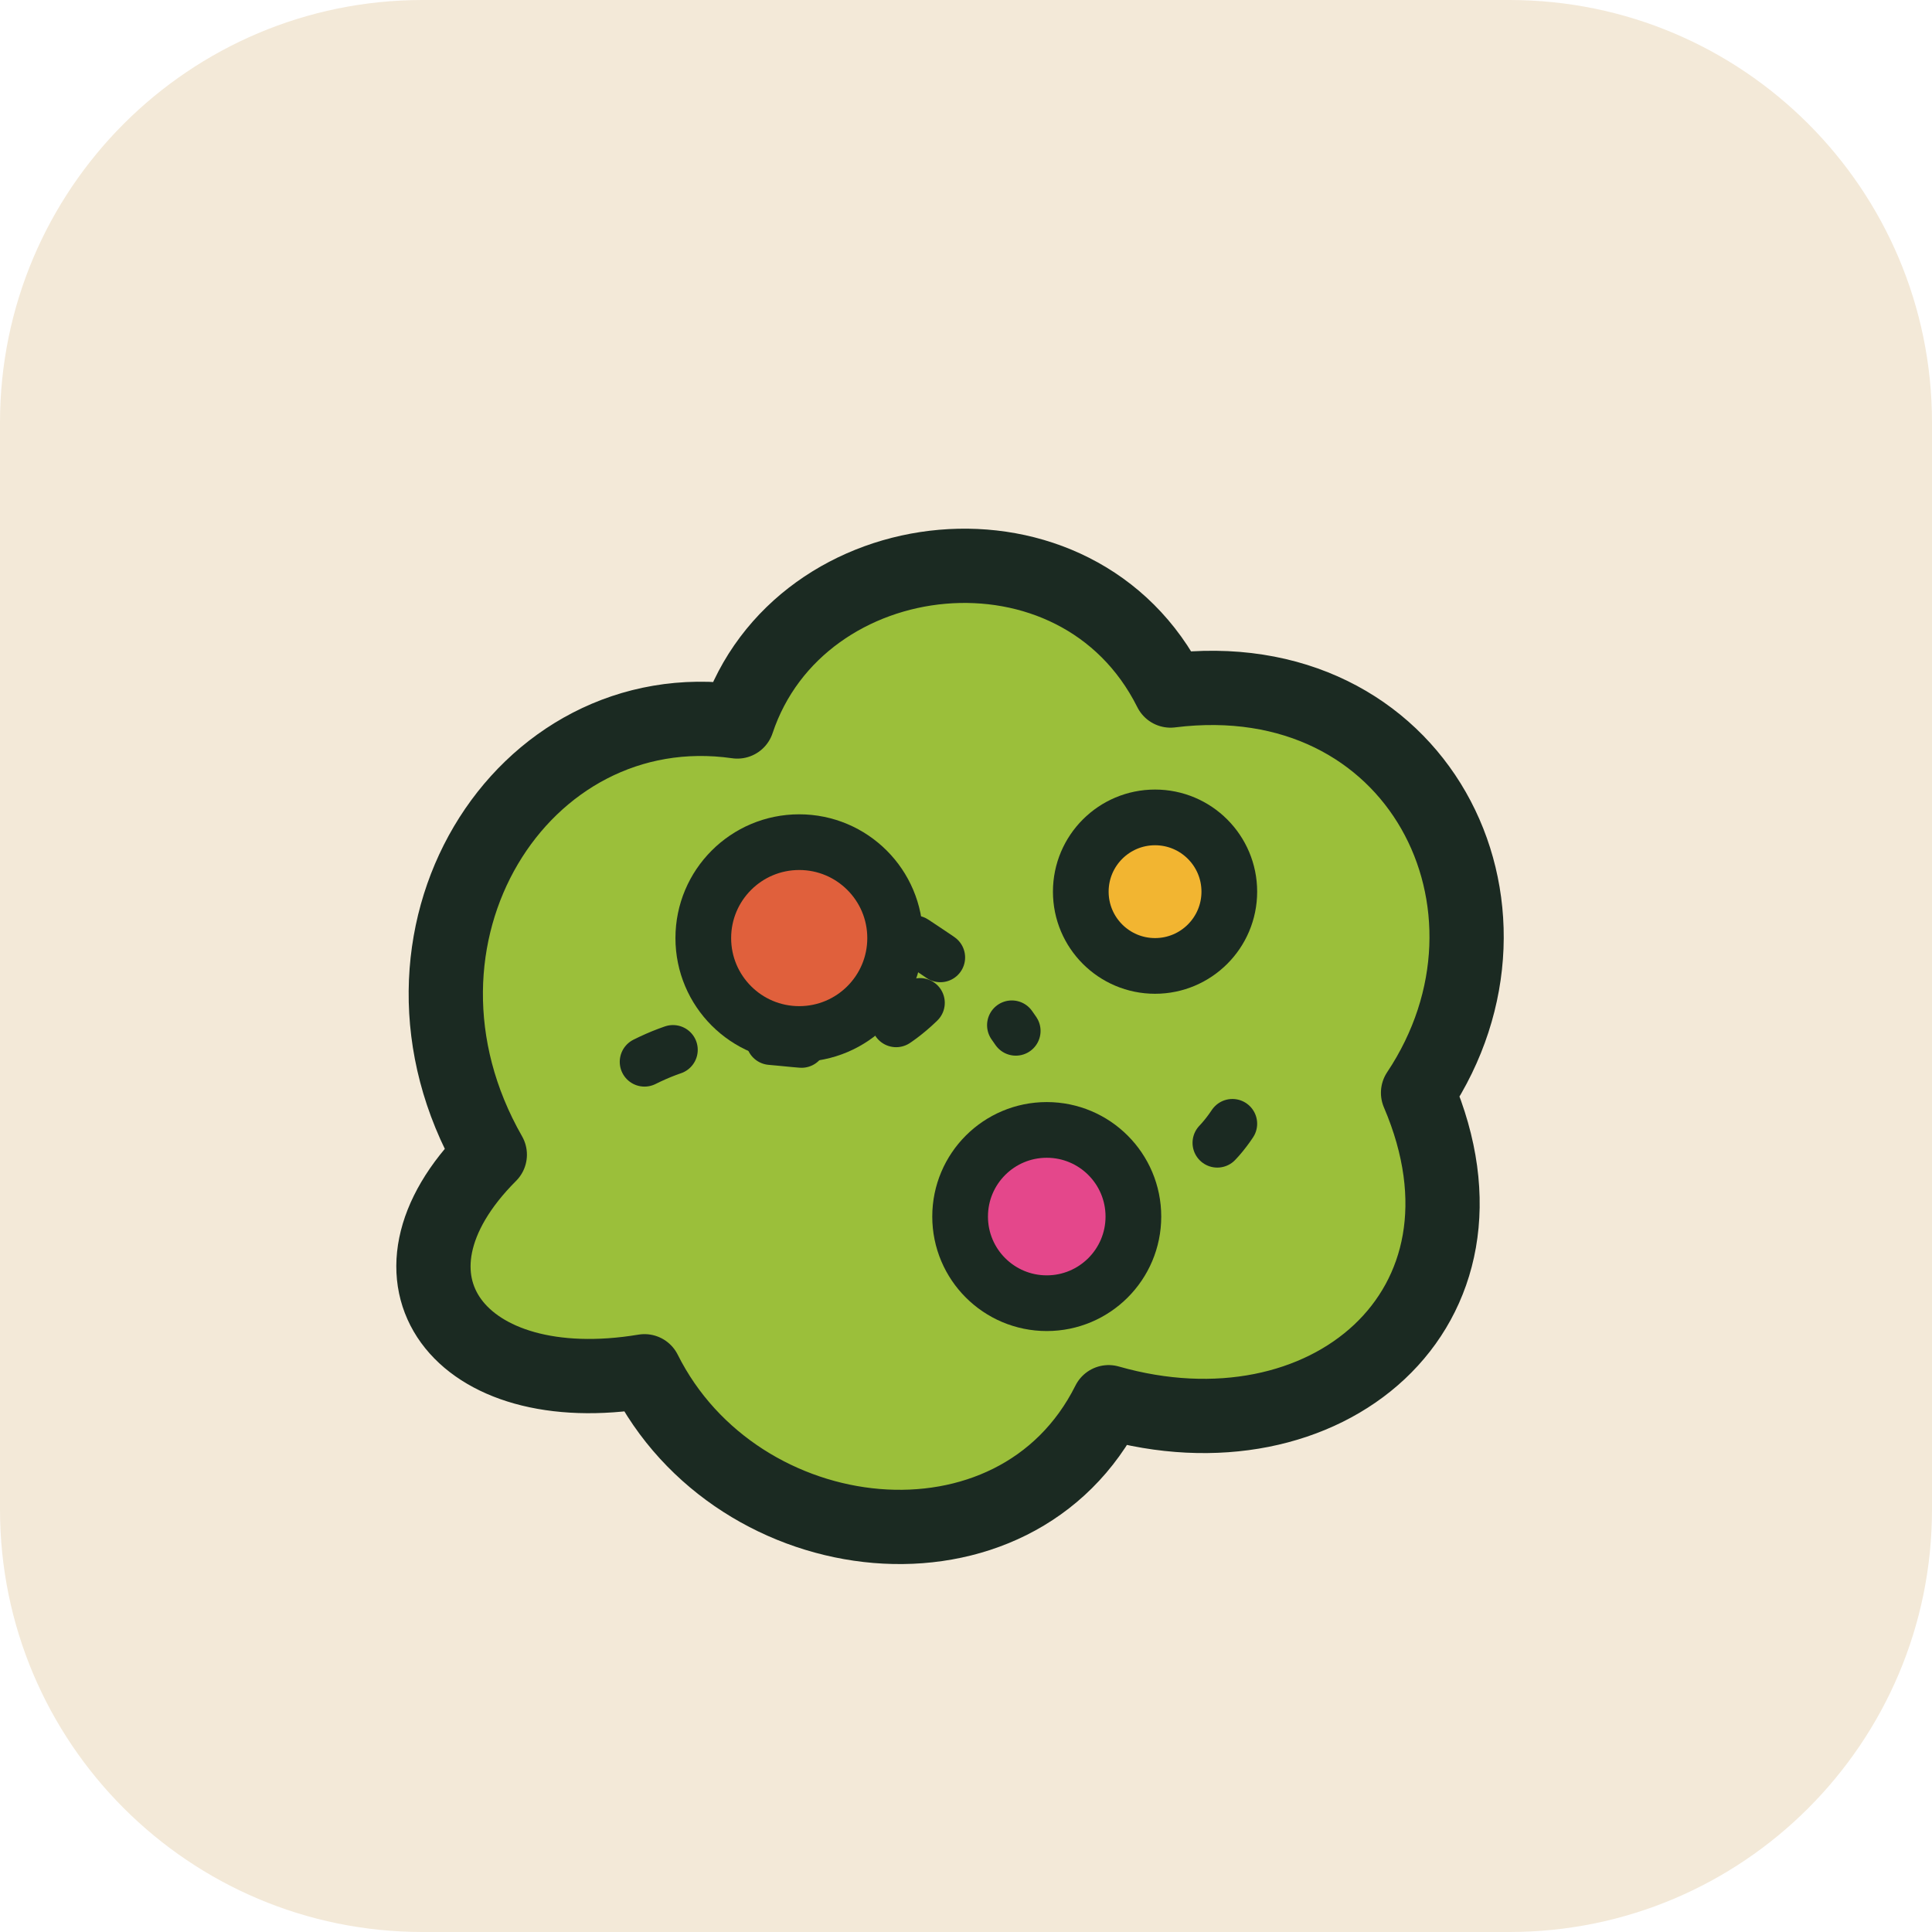
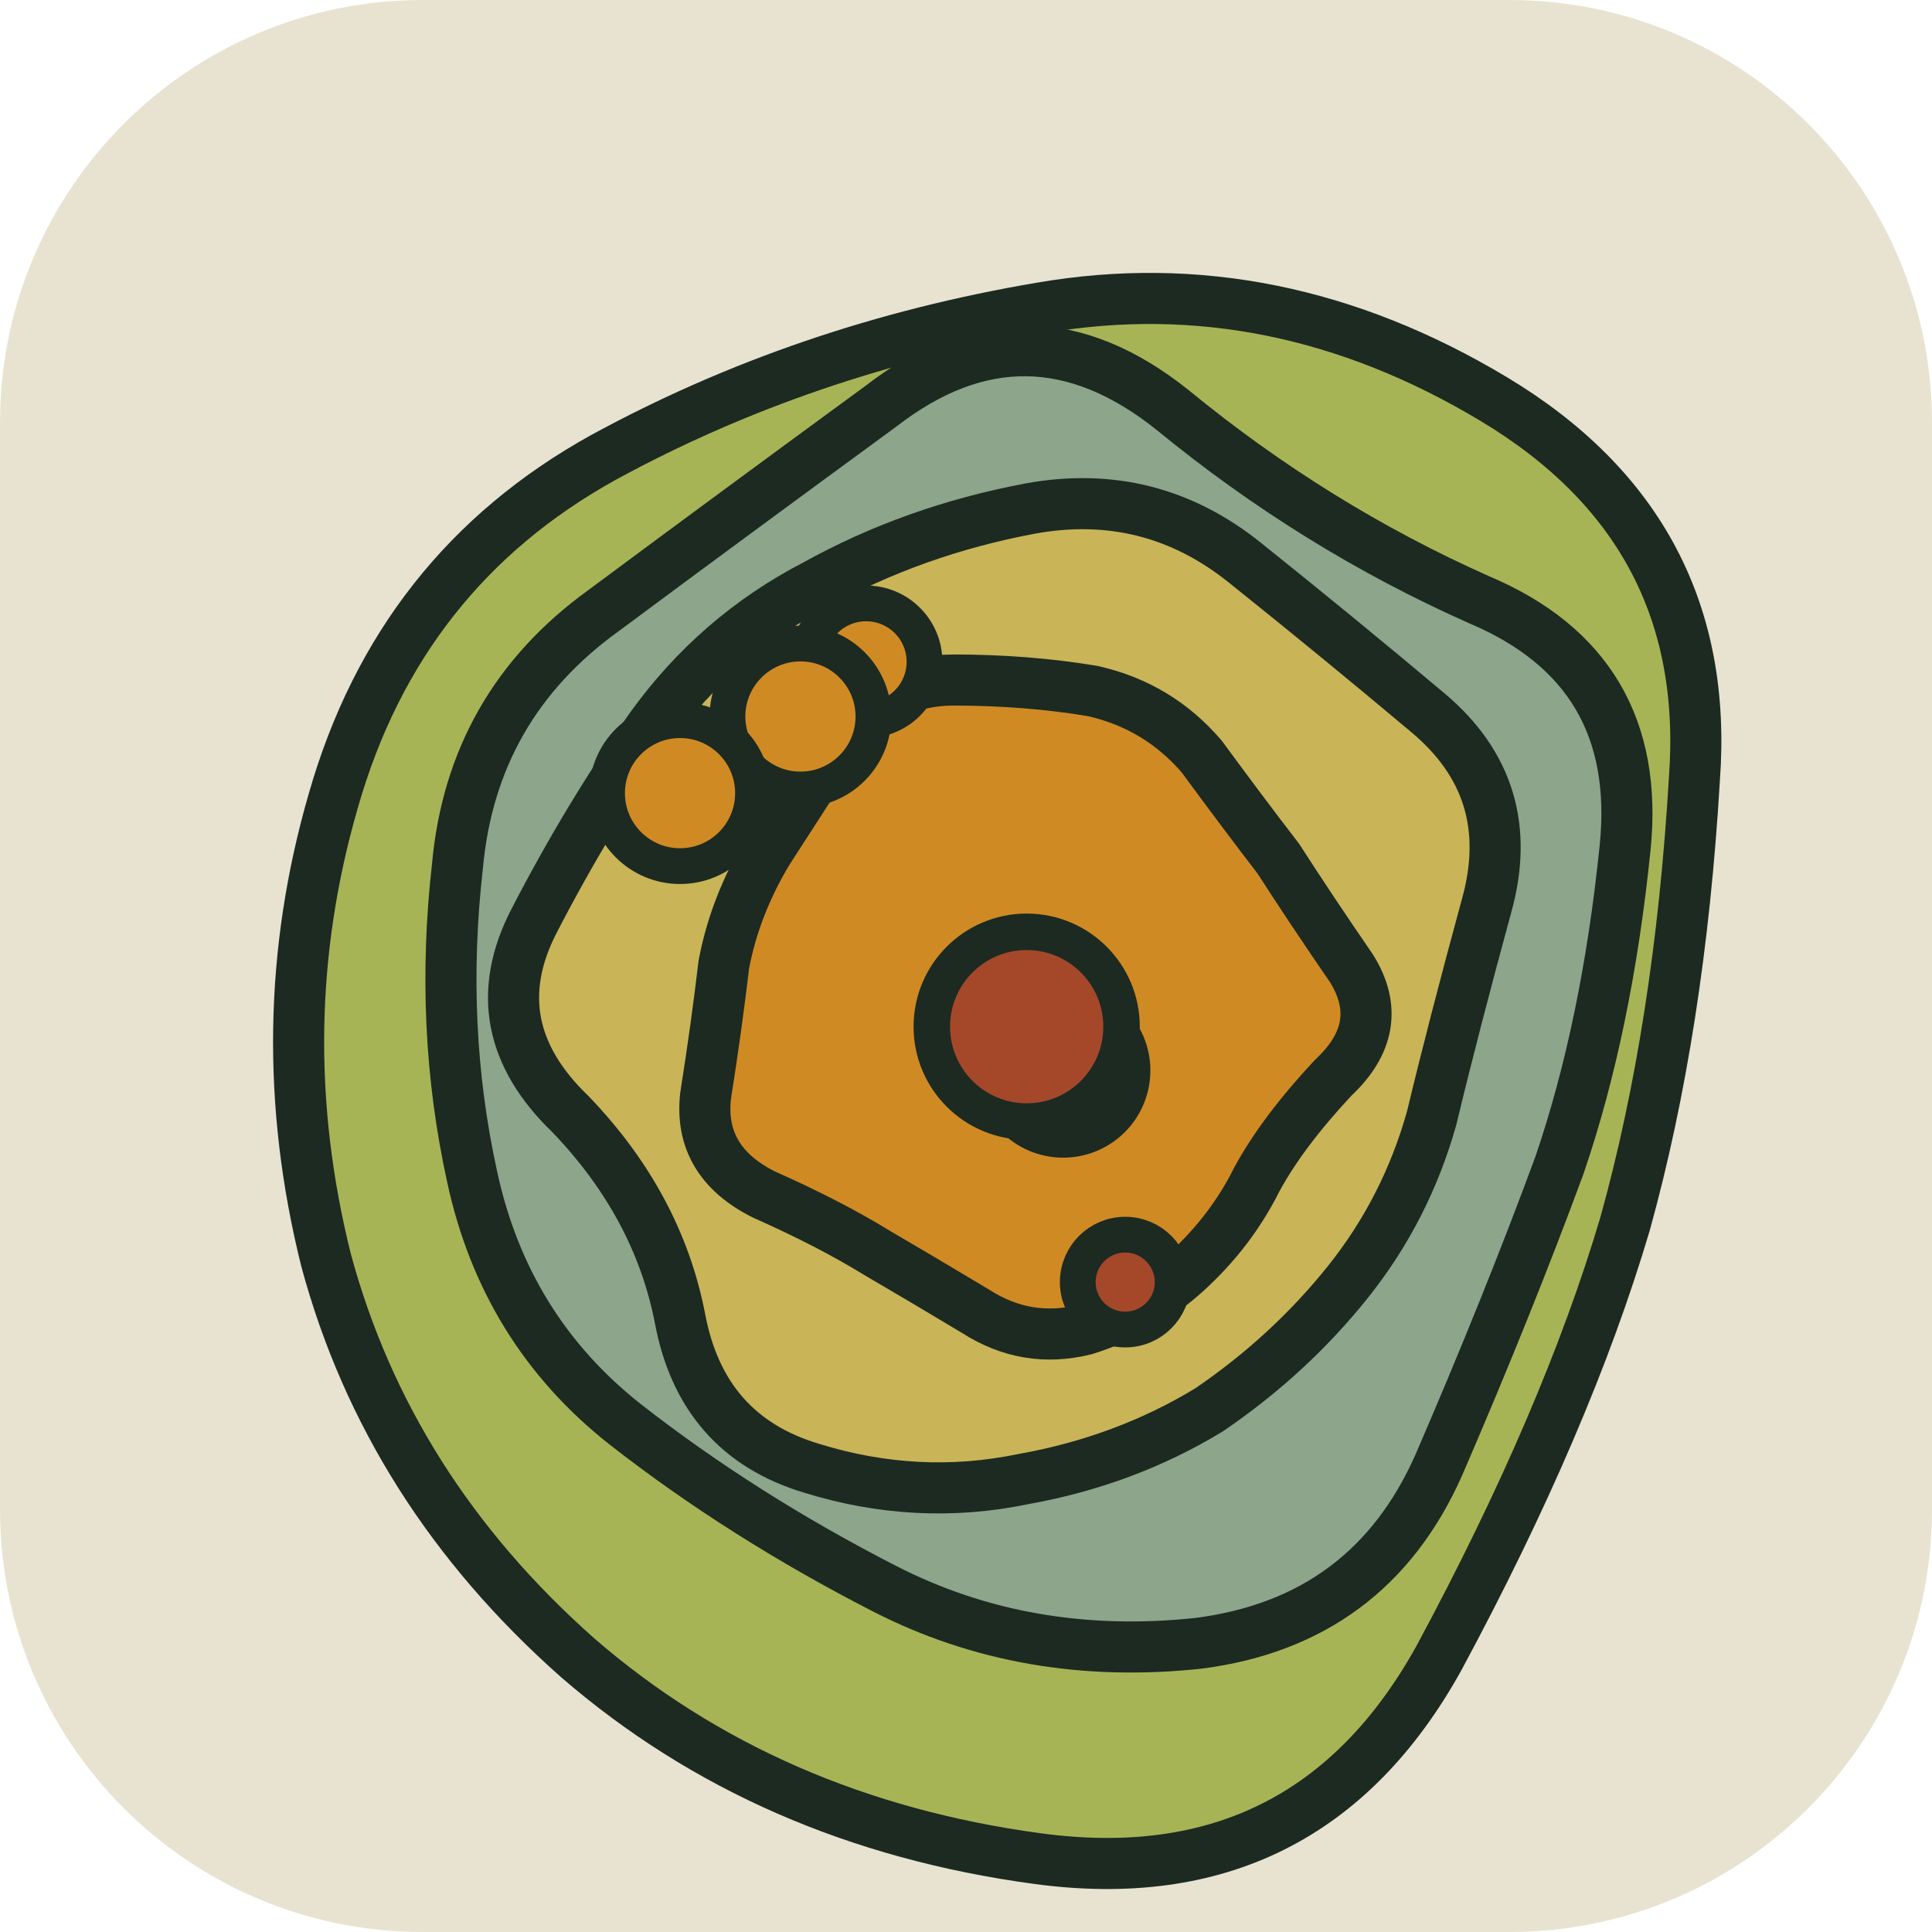
<svg xmlns="http://www.w3.org/2000/svg" viewBox="0 0 512 512">
-   <rect width="512" height="512" rx="112" fill="#F3E9D8" />
-   <g transform="translate(56 60) scale(8.2)">
-     <path d="M9 30c-4-7 1-15 8-14 2-6 11-7 14-1 8-1 12 7 8 13 3 7-3 12-10 10-3 6-12 5-15-1-6 1-9-3-5-7Z" fill="#9BBF3A" stroke="#1B2A22" stroke-width="2.4" stroke-linejoin="round" />
-     <path d="M14 27c4-2 6 1 9-2M25 33c3-3 6-1 8-4M20 20c1 3 4 3 6 6" fill="none" stroke="#1B2A22" stroke-width="1.6" stroke-linecap="round" stroke-dasharray="1 3.2" />
-     <circle cx="19" cy="23" r="3.1" fill="#E0603C" stroke="#1B2A22" stroke-width="1.8" />
-     <circle cx="30.5" cy="21.5" r="2.4" fill="#F2B531" stroke="#1B2A22" stroke-width="1.8" />
-     <circle cx="27" cy="32" r="2.8" fill="#E4478B" stroke="#1B2A22" stroke-width="1.8" />
+   <rect width="512" height="512" rx="112" fill="#E8E3D1" />
+   <g transform="translate(40 40) scale(9.67)">
+     <path d="M42.3,17.2Q41.9,24.0 40.4,29.4Q38.8,34.8 35.3,41.3Q31.7,47.8 24.3,46.8Q16.9,45.8 11.7,41.3Q6.5,36.7 4.8,30.4Q3.2,24.0 5.0,17.8Q6.8,11.5 12.4,8.4Q17.9,5.4 24.4,4.3Q30.8,3.2 36.8,6.8Q42.8,10.4 42.3,17.2Z" fill="#A7B456" stroke="#1C2A22" stroke-width="1.4" stroke-linejoin="round" />
+     <path d="M40.4,19.1Q39.9,24.0 38.6,27.8Q37.2,31.6 35.3,36.0Q33.4,40.3 28.7,40.9Q24.0,41.4 20.1,39.4Q16.2,37.4 13.0,34.9Q9.7,32.3 8.8,28.1Q7.9,24.0 8.4,19.6Q8.8,15.2 12.4,12.6Q15.9,10.0 20.0,7.0Q24.0,3.9 28.0,7.1Q31.9,10.3 36.4,12.3Q40.9,14.2 40.4,19.1Z" fill="#8CA58B" stroke="#1C2A22" stroke-width="1.4" stroke-linejoin="round" />
+     <path d="M36.6,20.7Q35.7,24.0 35.1,26.5Q34.4,29.0 32.8,31.0Q31.2,33.0 29.0,34.5Q26.7,35.9 23.9,36.4Q21.0,37.0 18.1,36.1Q15.1,35.2 14.5,32.0Q13.9,28.9 11.5,26.4Q9.0,24.0 10.5,21.1Q12.0,18.2 13.7,15.8Q15.5,13.3 18.2,11.9Q20.9,10.4 24.1,9.8Q27.4,9.2 30.0,11.3Q32.5,13.3 35.0,15.4Q37.5,17.5 36.6,20.7Z" fill="#C9B458" stroke="#1C2A22" stroke-width="1.4" stroke-linejoin="round" />
+     <path d="M32.9,22.4Q33.9,24.0 32.4,25.4Q31.0,26.9 30.3,28.2Q29.6,29.6 28.4,30.7Q27.2,31.8 25.6,32.3Q24.0,32.7 22.6,31.8Q21.1,30.9 19.9,30.2Q18.6,29.4 16.8,28.6Q15.0,27.7 15.2,25.9Q15.5,24.0 15.7,22.3Q16.0,20.7 16.9,19.2Q17.8,17.8 18.9,16.1Q20.1,14.5 22.0,14.5Q24.0,14.5 25.8,14.8Q27.6,15.2 28.8,16.6Q29.9,18.1 30.9,19.4Q31.8,20.8 32.9,22.4Z" fill="#D08A24" stroke="#1C2A22" stroke-width="1.4" stroke-linejoin="round" />
+     <circle cx="25.0" cy="25.2" r="1.9" fill="#A5482A" stroke="#1C2A22" stroke-width="0.98" />
+     <circle cx="26.7" cy="31.0" r="1.3" fill="#A5482A" stroke="#1C2A22" stroke-width="0.98" />
+     <circle cx="19.6" cy="14.0" r="1.6" fill="#D08A24" stroke="#1C2A22" stroke-width="0.98" />
+     <circle cx="17.9" cy="15.0" r="1.1" fill="#D08A24" stroke="#1C2A22" stroke-width="0.98" />
+     <circle cx="17.8" cy="15.5" r="2.0" fill="#D08A24" stroke="#1C2A22" stroke-width="0.98" />
+     <circle cx="14.5" cy="17.6" r="2.0" fill="#D08A24" stroke="#1C2A22" stroke-width="0.98" />
+     <circle cx="24.0" cy="23.9" r="1.5" fill="#A5482A" stroke="#1C2A22" stroke-width="0.98" />
+     <circle cx="24" cy="24" r="2.6" fill="#A5482A" stroke="#1C2A22" stroke-width="1" />
  </g>
</svg>
